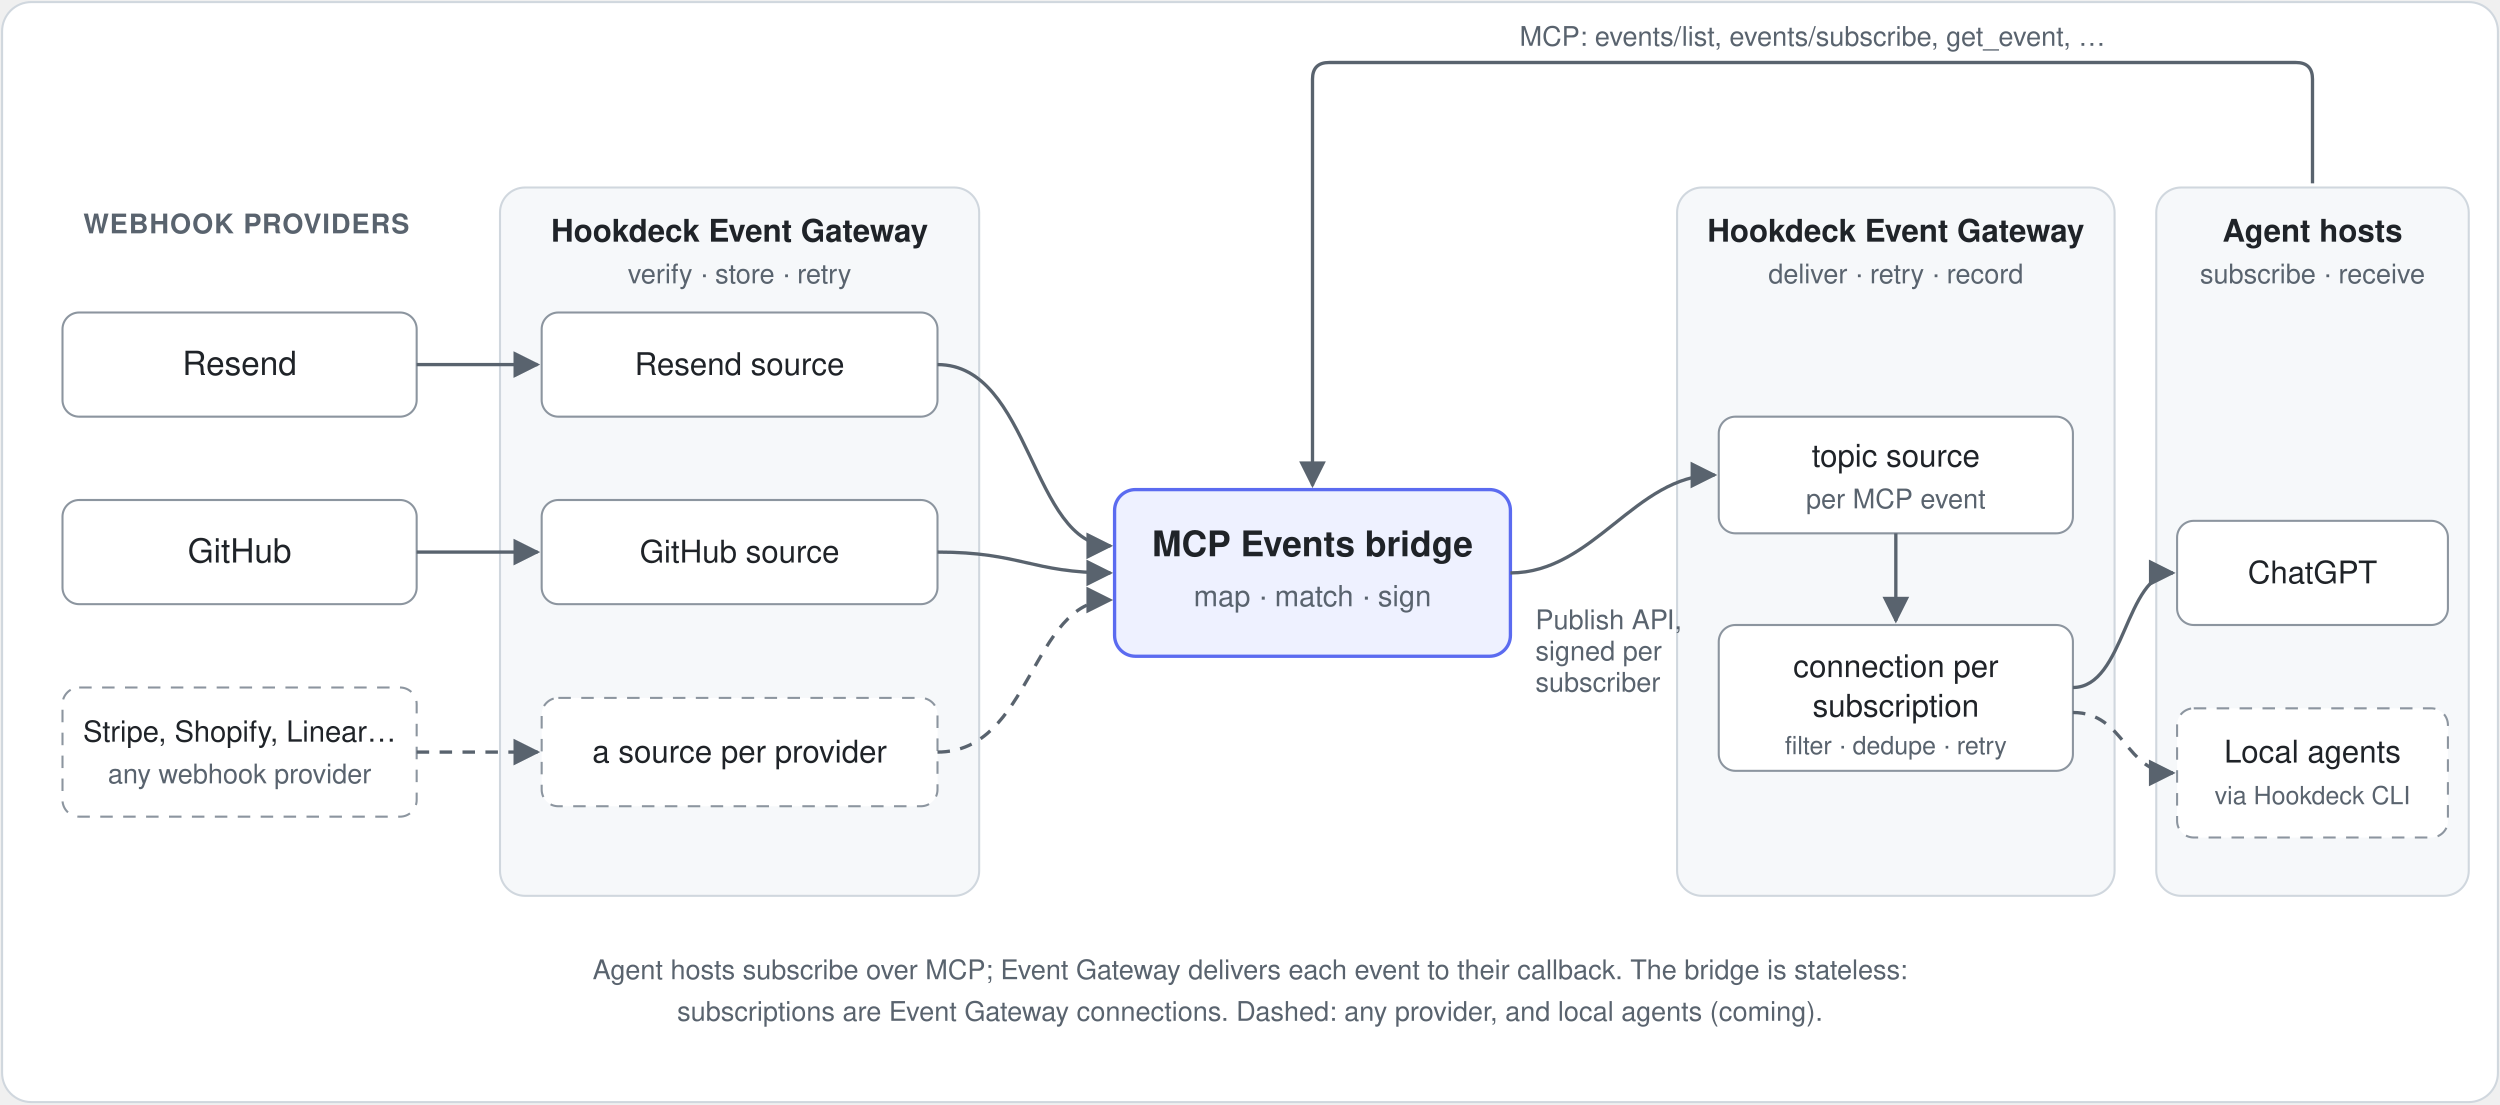
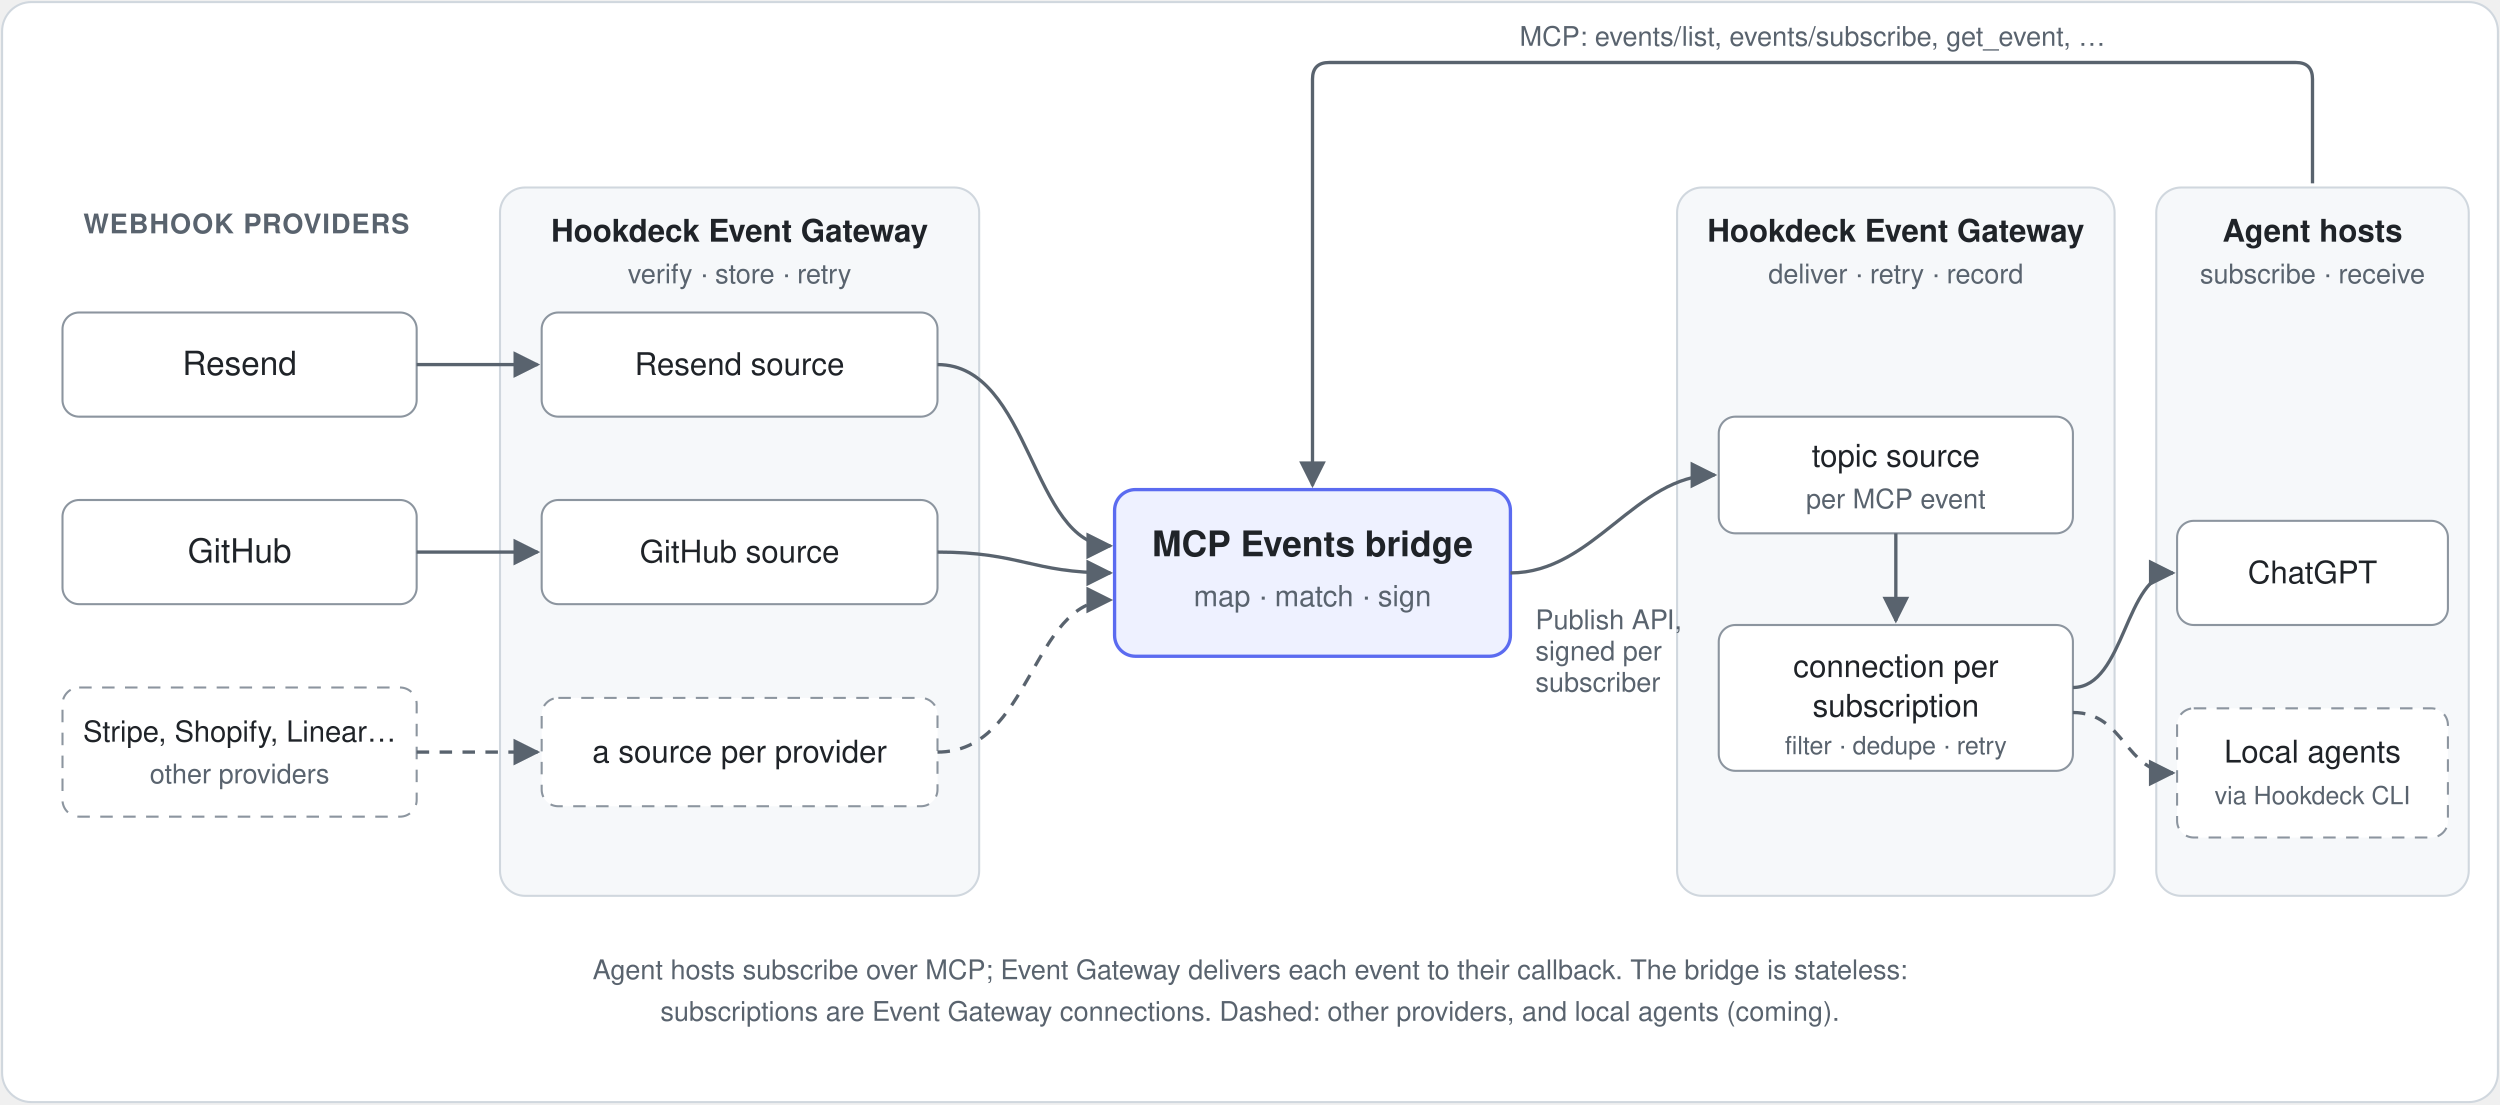
<svg xmlns="http://www.w3.org/2000/svg" viewBox="0 0 1200 530" width="1200" height="530" role="img" aria-labelledby="title desc" font-family="-apple-system, BlinkMacSystemFont, 'Segoe UI', Helvetica, Arial, sans-serif">
  <style>
    .bg { fill: #ffffff; stroke: #d0d7de; }
    .panel { fill: #f6f8fa; stroke: #d0d7de; }
    .box { fill: #ffffff; stroke: #8c959f; }
    .accent { fill: #eef1ff; stroke: #5b6bf0; }
    .dashed { stroke-dasharray: 6 5; }
    .text { fill: #1f2328; }
    .muted { fill: #59636e; }
    .label { fill: #59636e; font-size: 13px; }
    .arrow { stroke: #59636e; fill: none; stroke-width: 1.6; }
    .head { fill: #59636e; }
    @media (prefers-color-scheme: dark) {
      .bg { fill: #0d1117; stroke: #30363d; }
      .panel { fill: #161b22; stroke: #30363d; }
      .box { fill: #0d1117; stroke: #6e7681; }
      .accent { fill: #1c2140; stroke: #7c8cff; }
      .text { fill: #e6edf3; }
      .muted, .label { fill: #9198a1; }
      .arrow { stroke: #9198a1; }
      .head { fill: #9198a1; }
    }
  </style>
  <defs>
    <marker id="arrowhead" viewBox="0 0 10 10" refX="9" refY="5" markerWidth="8" markerHeight="8" orient="auto-start-reverse">
      <path class="head" d="M0,0 L10,5 L0,10 z" />
    </marker>
  </defs>
  <rect class="bg" x="1" y="1" width="1198" height="528" rx="14" />
  <g transform="translate(0,50)">
    <text class="muted" x="40" y="62" font-size="13" font-weight="600" letter-spacing="0.5">WEBHOOK PROVIDERS</text>
    <rect class="box" x="30" y="100" width="170" height="50" rx="8" />
    <text class="text" x="115" y="130" font-size="16" text-anchor="middle">Resend</text>
    <rect class="box" x="30" y="190" width="170" height="50" rx="8" />
    <text class="text" x="115" y="220" font-size="16" text-anchor="middle">GitHub</text>
    <rect class="box dashed" x="30" y="280" width="170" height="62" rx="8" />
    <text class="text" x="115" y="306" font-size="14" text-anchor="middle">Stripe, Shopify, Linear…</text>
-     <text class="muted" x="115" y="326" font-size="13" text-anchor="middle">any webhook provider</text>
+     <text class="muted" x="115" y="326" font-size="13" text-anchor="middle">other providers</text>
    <rect class="panel" x="240" y="40" width="230" height="340" rx="12" />
    <text class="text" x="355" y="66" font-size="15" font-weight="600" text-anchor="middle">Hookdeck Event Gateway</text>
    <text class="muted" x="355" y="86" font-size="13" text-anchor="middle">verify · store · retry</text>
    <rect class="box" x="260" y="100" width="190" height="50" rx="8" />
    <text class="text" x="355" y="130" font-size="15" text-anchor="middle">Resend source</text>
    <rect class="box" x="260" y="190" width="190" height="50" rx="8" />
    <text class="text" x="355" y="220" font-size="15" text-anchor="middle">GitHub source</text>
    <rect class="box dashed" x="260" y="285" width="190" height="52" rx="8" />
    <text class="text" x="355" y="316" font-size="15" text-anchor="middle">a source per provider</text>
    <path class="arrow" d="M200,125 H258" marker-end="url(#arrowhead)" />
    <path class="arrow" d="M200,215 H258" marker-end="url(#arrowhead)" />
    <path class="arrow dashed" d="M200,311 H258" marker-end="url(#arrowhead)" />
    <rect class="accent" x="535" y="185" width="190" height="80" rx="10" stroke-width="1.6" />
    <text class="text" x="630" y="217" font-size="17" font-weight="600" text-anchor="middle">MCP Events bridge</text>
    <text class="muted" x="630" y="241" font-size="14" text-anchor="middle">map · match · sign</text>
    <path class="arrow" d="M450,125 C495,125 495,212 533,212" marker-end="url(#arrowhead)" />
    <path class="arrow" d="M450,215 C490,215 495,225 533,225" marker-end="url(#arrowhead)" />
    <path class="arrow dashed" d="M450,311 C495,311 495,238 533,238" marker-end="url(#arrowhead)" />
    <rect class="panel" x="805" y="40" width="210" height="340" rx="12" />
    <text class="text" x="910" y="66" font-size="15" font-weight="600" text-anchor="middle">Hookdeck Event Gateway</text>
    <text class="muted" x="910" y="86" font-size="13" text-anchor="middle">deliver · retry · record</text>
    <rect class="box" x="825" y="150" width="170" height="56" rx="8" />
    <text class="text" x="910" y="174" font-size="15" text-anchor="middle">topic source</text>
    <text class="muted" x="910" y="194" font-size="13" text-anchor="middle">per MCP event</text>
    <rect class="box" x="825" y="250" width="170" height="70" rx="8" />
    <text class="text" x="910" y="275" font-size="15" text-anchor="middle">connection per</text>
    <text class="text" x="910" y="294" font-size="15" text-anchor="middle">subscription</text>
    <text class="muted" x="910" y="312" font-size="12" text-anchor="middle">filter · dedupe · retry</text>
    <path class="arrow" d="M910,206 V248" marker-end="url(#arrowhead)" />
    <path class="arrow" d="M725,225 C765,225 785,178 823,178" marker-end="url(#arrowhead)" />
    <text class="label" x="737" y="252" font-size="12">Publish API,</text>
    <text class="label" x="737" y="267" font-size="12">signed per</text>
    <text class="label" x="737" y="282" font-size="12">subscriber</text>
    <rect class="panel" x="1035" y="40" width="150" height="340" rx="12" />
    <text class="text" x="1110" y="66" font-size="15" font-weight="600" text-anchor="middle">Agent hosts</text>
    <text class="muted" x="1110" y="86" font-size="13" text-anchor="middle">subscribe · receive</text>
    <rect class="box" x="1045" y="200" width="130" height="50" rx="8" />
    <text class="text" x="1110" y="230" font-size="15" text-anchor="middle">ChatGPT</text>
    <rect class="box dashed" x="1045" y="290" width="130" height="62" rx="8" />
    <text class="text" x="1110" y="316" font-size="15" text-anchor="middle">Local agents</text>
    <text class="muted" x="1110" y="336" font-size="12" text-anchor="middle">via Hookdeck CLI</text>
    <path class="arrow" d="M995,280 C1020,280 1020,225 1043,225" marker-end="url(#arrowhead)" />
    <path class="arrow dashed" d="M995,292 C1020,292 1020,321 1043,321" marker-end="url(#arrowhead)" />
    <path class="arrow" d="M1110,38 V-12 Q1110,-20 1102,-20 H638 Q630,-20 630,-12 V183" marker-end="url(#arrowhead)" />
    <text class="label" x="870" y="-28" text-anchor="middle">MCP: events/list, events/subscribe, get_event, …</text>
    <text class="muted" x="600" y="420" font-size="13" text-anchor="middle">Agent hosts subscribe over MCP; Event Gateway delivers each event to their callback. The bridge is stateless:</text>
-     <text class="muted" x="600" y="440" font-size="13" text-anchor="middle">subscriptions are Event Gateway connections. Dashed: any provider, and local agents (coming).</text>
+     <text class="muted" x="600" y="440" font-size="13" text-anchor="middle">subscriptions are Event Gateway connections. Dashed: other providers, and local agents (coming).</text>
  </g>
</svg>
